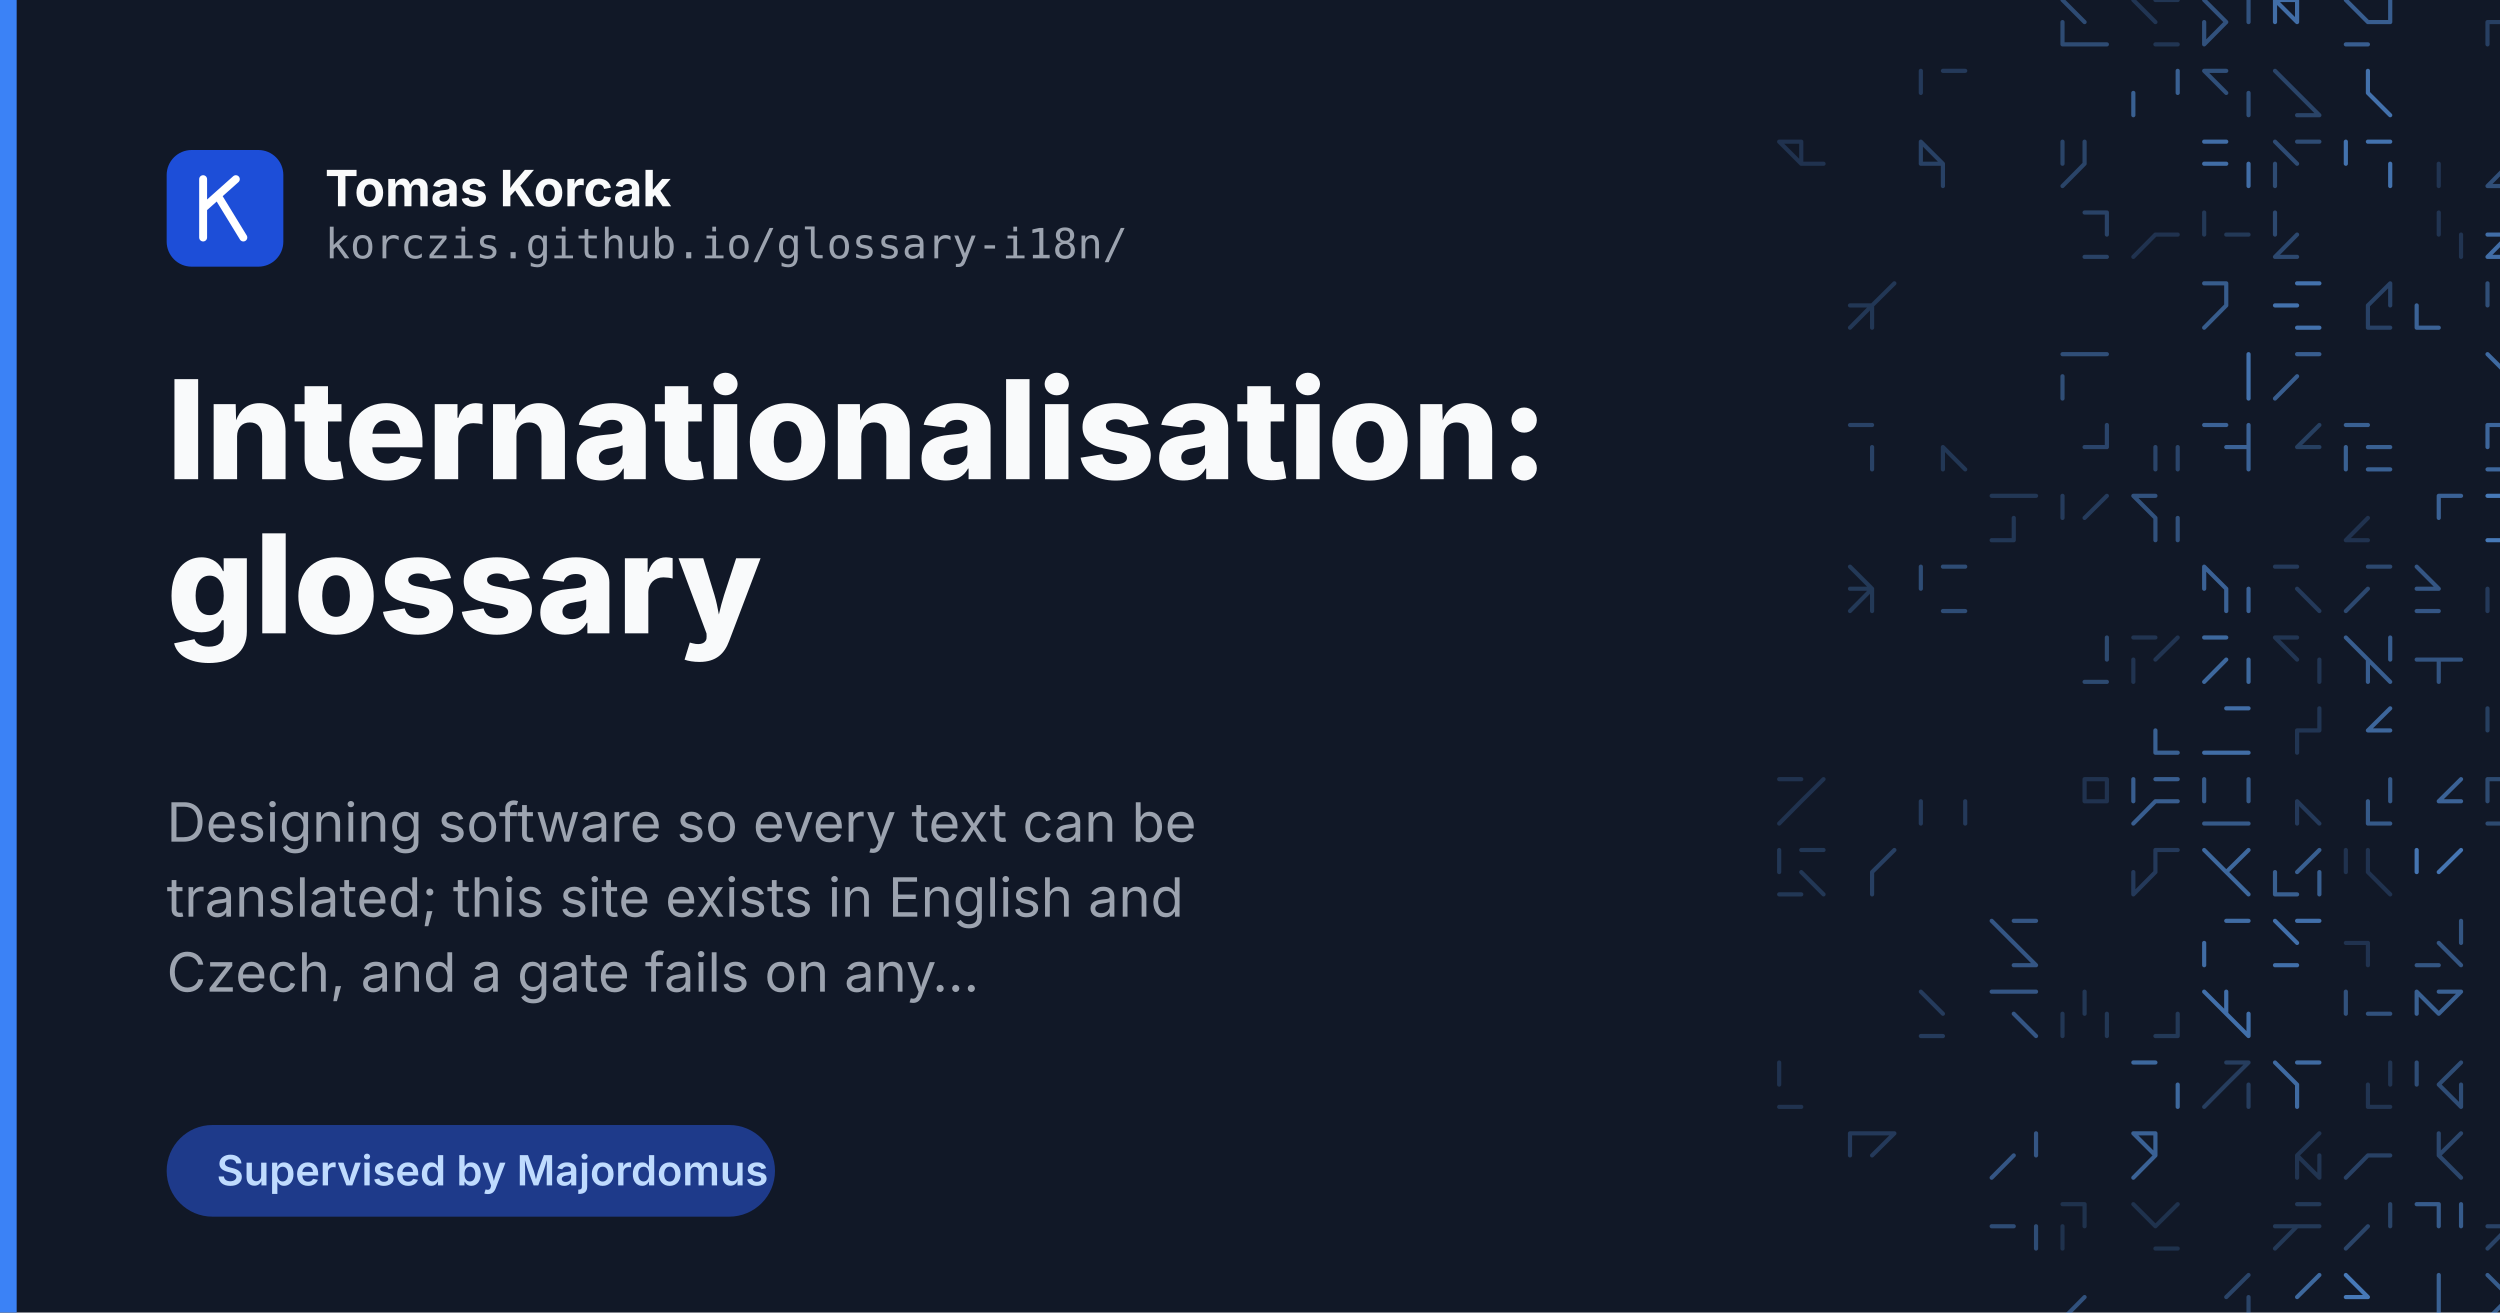
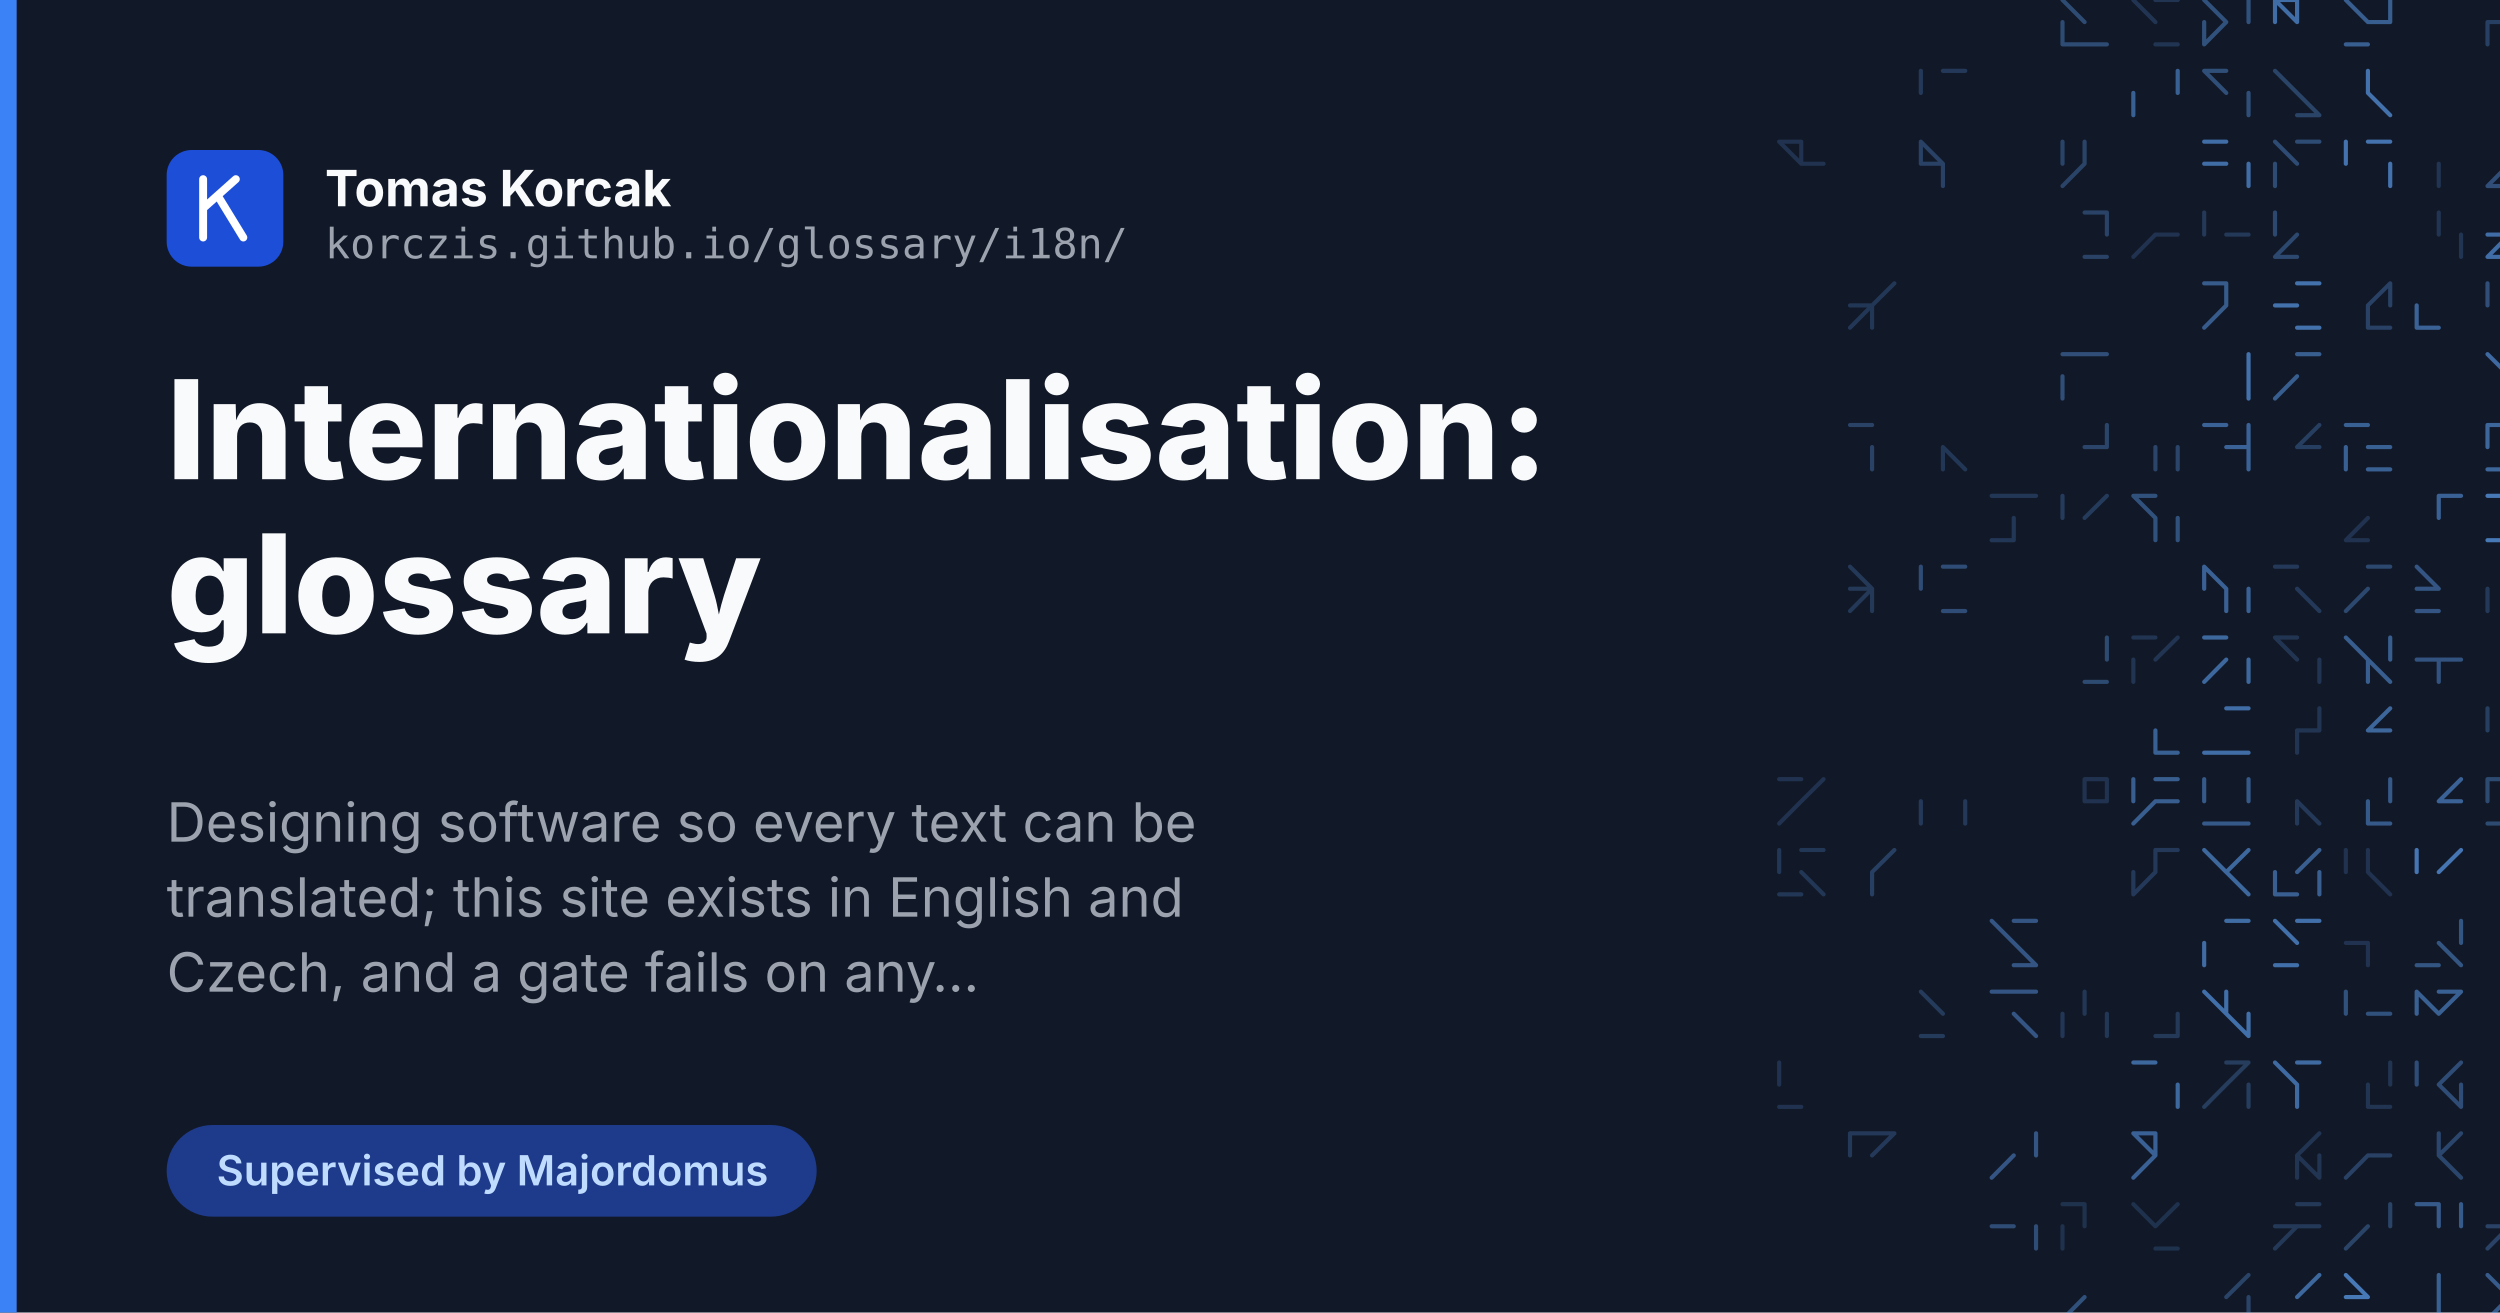
<svg xmlns="http://www.w3.org/2000/svg" width="1200" height="630" viewBox="0 0 1200 630">
  <rect width="1200" height="630" fill="#111827" />
  <g fill="none" stroke="#60a5fa" stroke-width="2" stroke-linecap="round">
    <path d="M990.0 10.6L990.0 21.3M990.0 21.3L1000.6 21.3M1000.6 21.3L1011.3 21.3M990.0 0.0L1000.6 10.6" opacity="0.36" />
    <path d="M1034.6 21.3L1045.3 21.3M1024.0 0.0L1034.6 10.6M1034.6 0.0L1045.3 0.0" opacity="0.21" />
    <path d="M1079.3 0.0L1079.3 10.6M1058.0 0.0L1068.6 10.6M1068.6 10.6L1058.0 21.3M1058.0 10.6L1058.0 21.3" opacity="0.41" />
    <path d="M1092.0 0.0L1092.0 10.6M1092.0 0.0L1102.6 10.6M1102.6 0.0L1102.6 10.6M1092.0 0.0L1102.6 0.0" opacity="0.60" />
    <path d="M1147.3 0.0L1147.3 10.6M1136.6 10.6L1147.3 10.6M1126.0 0.0L1136.6 10.6M1126.0 21.3L1136.6 21.3" opacity="0.49" />
    <path d="M1194.0 10.6L1204.6 10.6M1194.0 10.6L1194.0 21.3M1215.3 0.0L1215.3 10.6" opacity="0.28" />
    <path d="M1249.3 0.0L1238.6 10.6M1238.6 21.3L1249.3 21.3M1238.6 0.0L1249.3 0.0M1249.3 0.0L1249.3 10.6" opacity="0.66" />
    <path d="M932.6 34.0L943.3 34.0M922.0 34.0L922.0 44.6" opacity="0.24" />
    <path d="M1024.0 44.6L1024.0 55.3M1045.3 34.0L1045.3 44.6" opacity="0.51" />
    <path d="M1079.3 44.6L1079.3 55.3M1058.0 34.0L1068.6 34.0M1058.0 34.0L1068.6 44.6" opacity="0.39" />
    <path d="M1102.6 44.6L1113.3 55.3M1102.6 55.3L1113.3 55.3M1092.0 34.0L1102.6 44.6" opacity="0.31" />
    <path d="M1136.6 34.0L1136.6 44.6M1136.6 44.6L1147.3 55.3M1136.6 44.6L1147.3 55.3" opacity="0.63" />
    <path d="M1204.6 34.0L1215.3 34.0M1215.3 34.0L1204.6 44.6" opacity="0.29" />
    <path d="M1228.0 34.0L1238.6 44.6M1249.3 34.0L1249.3 44.6M1238.6 44.6L1238.6 55.3M1238.6 44.6L1249.3 44.6" opacity="0.45" />
    <path d="M864.6 78.6L875.3 78.6M854.0 68.0L864.6 78.6M864.6 68.0L864.6 78.6M854.0 68.0L864.6 68.0" opacity="0.19" />
    <path d="M922.0 78.6L932.6 78.6M922.0 68.0L922.0 78.6M922.0 68.0L932.6 78.6M932.6 78.6L932.6 89.3" opacity="0.29" />
    <path d="M1000.6 68.0L1000.6 78.6M1000.6 78.6L990.0 89.3M990.0 68.0L990.0 78.6" opacity="0.31" />
    <path d="M1058.0 68.0L1068.6 68.0M1058.0 68.0L1068.6 68.0M1079.3 78.6L1079.3 89.3M1058.0 78.6L1068.6 78.6" opacity="0.60" />
    <path d="M1102.6 68.0L1113.3 68.0M1092.0 78.6L1092.0 89.3M1092.0 68.0L1102.6 78.6" opacity="0.36" />
    <path d="M1126.0 68.0L1126.0 78.6M1147.3 78.6L1147.3 89.3M1136.6 68.0L1147.3 68.0M1147.3 78.6L1147.3 89.3" opacity="0.64" />
    <path d="M1170.6 78.6L1170.6 89.3M1170.6 78.6L1170.6 89.3" opacity="0.20" />
    <path d="M1204.6 78.6L1194.0 89.3M1194.0 89.3L1204.6 89.3M1204.6 78.6L1194.0 89.3" opacity="0.38" />
    <path d="M1238.6 78.6L1228.0 89.3M1238.6 78.6L1228.0 89.3M1228.0 89.3L1238.6 89.3" opacity="0.63" />
    <path d="M1000.6 123.3L1011.3 123.3M1000.6 102.0L1011.3 102.0M1011.3 102.0L1011.3 112.6" opacity="0.30" />
    <path d="M1034.6 112.6L1045.3 112.6M1034.6 112.6L1024.0 123.3" opacity="0.19" />
    <path d="M1058.0 102.0L1058.0 112.6M1068.6 112.6L1079.3 112.6" opacity="0.23" />
    <path d="M1092.0 102.0L1092.0 112.6M1102.6 112.6L1092.0 123.3M1092.0 123.3L1102.6 123.3M1092.0 102.0L1092.0 112.6" opacity="0.34" />
    <path d="M1181.3 112.6L1181.3 123.3M1170.6 102.0L1170.6 112.6" opacity="0.20" />
    <path d="M1204.6 112.6L1194.0 123.3M1194.0 123.3L1204.6 123.3M1215.3 102.0L1204.6 112.6M1194.0 112.6L1204.6 112.6" opacity="0.60" />
    <path d="M1238.6 123.3L1249.3 123.3M1228.0 102.0L1238.6 112.6M1249.3 102.0L1238.6 112.6" opacity="0.25" />
    <path d="M909.3 136.0L898.6 146.6M898.6 146.6L888.0 157.3M898.6 146.6L898.6 157.3M888.0 146.6L898.6 146.6" opacity="0.22" />
    <path d="M1058.0 136.0L1068.6 136.0M1068.6 146.6L1058.0 157.3M1068.6 136.0L1068.6 146.6" opacity="0.48" />
    <path d="M1092.0 146.6L1102.6 146.6M1102.6 136.0L1113.3 136.0M1102.6 157.3L1113.3 157.3" opacity="0.63" />
    <path d="M1136.6 157.3L1147.3 157.3M1136.6 146.6L1136.6 157.3M1147.3 136.0L1136.6 146.6M1147.3 136.0L1147.3 146.6" opacity="0.29" />
    <path d="M1160.0 146.6L1160.0 157.3M1160.0 157.3L1170.6 157.3M1160.0 157.3L1170.6 157.3" opacity="0.53" />
    <path d="M1215.3 136.0L1215.3 146.6M1215.3 136.0L1204.6 146.6M1194.0 136.0L1194.0 146.6M1204.6 146.6L1215.3 146.6" opacity="0.38" />
    <path d="M1249.3 146.6L1249.3 157.3M1228.0 146.6L1228.0 157.3" opacity="0.18" />
    <path d="M990.0 180.6L990.0 191.3M1000.6 170.0L1011.3 170.0M990.0 170.0L1000.6 170.0" opacity="0.38" />
    <path d="M1079.3 170.0L1079.3 180.6M1079.3 180.6L1079.3 191.3" opacity="0.63" />
    <path d="M1102.6 170.0L1113.3 170.0M1102.6 180.6L1092.0 191.3" opacity="0.49" />
    <path d="M1194.0 170.0L1204.6 180.6M1204.6 180.6L1204.6 191.3" opacity="0.58" />
    <path d="M1238.6 170.0L1249.3 170.0M1228.0 180.6L1228.0 191.3M1238.6 170.0L1249.3 170.0" opacity="0.29" />
    <path d="M888.0 204.0L898.6 204.0M898.6 214.6L898.6 225.3" opacity="0.30" />
    <path d="M932.6 214.6L943.3 225.3M932.6 214.6L932.6 225.3" opacity="0.22" />
    <path d="M1000.6 214.6L1011.3 214.6M1011.3 204.0L1011.3 214.6" opacity="0.32" />
    <path d="M1034.6 214.6L1034.6 225.3M1045.3 214.6L1045.3 225.3" opacity="0.32" />
    <path d="M1058.0 204.0L1068.6 204.0M1079.3 204.0L1079.3 214.6M1068.6 214.6L1079.3 214.6M1079.3 214.6L1079.3 225.3" opacity="0.53" />
    <path d="M1113.3 204.0L1102.6 214.6M1102.6 214.6L1113.3 214.6M1102.6 214.6L1113.3 214.6" opacity="0.27" />
    <path d="M1136.6 225.3L1147.3 225.3M1126.0 204.0L1136.6 204.0M1136.6 214.6L1147.3 214.6M1126.0 214.6L1126.0 225.3" opacity="0.51" />
    <path d="M1194.0 225.3L1204.6 225.3M1194.0 204.0L1194.0 214.6M1194.0 204.0L1204.6 204.0M1194.0 204.0L1204.6 204.0" opacity="0.55" />
    <path d="M1238.6 225.3L1249.3 225.3M1238.6 204.0L1249.3 204.0M1238.6 214.6L1249.3 214.6M1228.0 204.0L1238.6 204.0" opacity="0.24" />
    <path d="M956.0 259.3L966.6 259.3M966.6 238.0L977.3 238.0M956.0 238.0L966.6 238.0M966.6 248.6L966.6 259.3" opacity="0.22" />
    <path d="M1011.3 238.0L1000.6 248.6M990.0 238.0L990.0 248.6" opacity="0.25" />
    <path d="M1024.0 238.0L1034.6 248.6M1045.3 248.6L1045.3 259.3M1024.0 238.0L1034.6 238.0M1034.6 248.6L1034.6 259.3" opacity="0.41" />
    <path d="M1126.0 259.3L1136.6 259.3M1136.6 248.6L1126.0 259.3M1126.0 259.3L1136.6 259.3" opacity="0.19" />
    <path d="M1170.6 238.0L1170.6 248.6M1170.6 238.0L1181.3 238.0" opacity="0.52" />
    <path d="M1194.0 238.0L1204.6 238.0M1204.6 238.0L1204.6 248.6M1194.0 259.3L1204.6 259.3" opacity="0.68" />
    <path d="M1249.3 238.0L1249.3 248.6M1228.0 238.0L1228.0 248.6" opacity="0.48" />
    <path d="M898.6 282.6L888.0 293.3M888.0 272.0L898.6 282.6M888.0 282.6L898.6 282.6M898.6 282.6L898.6 293.3" opacity="0.23" />
    <path d="M932.6 272.0L943.3 272.0M922.0 272.0L922.0 282.6M932.6 293.3L943.3 293.3" opacity="0.37" />
    <path d="M1058.0 272.0L1058.0 282.6M1058.0 272.0L1068.6 282.6M1079.3 282.6L1079.3 293.3M1068.6 282.6L1068.6 293.3" opacity="0.52" />
    <path d="M1092.0 272.0L1102.6 272.0M1102.6 282.6L1113.3 293.3M1102.6 282.6L1113.3 293.3" opacity="0.24" />
    <path d="M1136.6 272.0L1147.3 272.0M1136.6 282.6L1126.0 293.3" opacity="0.34" />
    <path d="M1160.0 282.6L1170.6 282.6M1160.0 293.3L1170.6 293.3M1160.0 272.0L1170.6 282.6" opacity="0.44" />
    <path d="M1204.6 272.0L1204.6 282.6M1194.0 282.6L1194.0 293.3M1204.6 282.6L1215.3 282.6M1204.6 282.6L1204.6 293.3" opacity="0.24" />
    <path d="M1249.3 272.0L1249.3 282.6M1238.6 282.6L1228.0 293.3" opacity="0.58" />
    <path d="M1000.6 327.3L1011.3 327.3M1011.3 306.0L1011.3 316.6" opacity="0.35" />
    <path d="M1045.3 306.0L1034.6 316.6M1024.0 306.0L1034.6 306.0M1024.0 316.6L1024.0 327.3" opacity="0.20" />
    <path d="M1079.3 316.6L1079.3 327.3M1058.0 306.0L1068.6 306.0M1068.6 316.6L1058.0 327.3" opacity="0.56" />
    <path d="M1092.0 306.0L1102.6 316.6M1092.0 306.0L1102.6 306.0M1113.3 316.6L1113.3 327.3" opacity="0.21" />
    <path d="M1147.3 306.0L1147.3 316.6M1136.6 316.6L1147.3 327.3M1126.0 306.0L1136.6 316.6M1136.6 316.6L1136.6 327.3" opacity="0.49" />
    <path d="M1160.0 316.6L1170.6 316.6M1170.6 316.6L1170.6 327.3M1170.6 316.6L1181.3 316.6" opacity="0.42" />
    <path d="M1238.6 316.6L1238.6 327.3M1238.6 316.6L1238.6 327.3" opacity="0.67" />
    <path d="M1034.6 350.6L1034.6 361.3M1034.6 361.3L1045.3 361.3" opacity="0.51" />
    <path d="M1068.6 340.0L1079.3 340.0M1058.0 361.3L1068.6 361.3M1068.6 361.3L1079.3 361.3M1068.6 340.0L1079.3 340.0" opacity="0.60" />
    <path d="M1102.6 350.6L1102.6 361.3M1113.3 340.0L1113.3 350.6M1102.6 350.6L1113.3 350.6" opacity="0.21" />
    <path d="M1147.3 340.0L1136.6 350.6M1136.6 350.6L1147.3 350.6" opacity="0.55" />
    <path d="M1215.3 340.0L1204.6 350.6M1204.6 350.6L1215.3 361.3M1194.0 340.0L1194.0 350.6" opacity="0.27" />
    <path d="M1228.0 350.6L1238.6 350.6M1238.6 350.6L1249.3 350.6M1238.6 350.6L1249.3 361.3" opacity="0.52" />
    <path d="M864.6 384.6L854.0 395.3M854.0 374.0L864.6 374.0M875.3 374.0L864.6 384.6" opacity="0.19" />
    <path d="M943.3 384.6L943.3 395.3M922.0 384.6L922.0 395.3" opacity="0.24" />
    <path d="M1000.6 374.0L1011.3 374.0M1000.6 374.0L1000.6 384.6M1011.3 374.0L1011.3 384.6M1000.6 384.6L1011.3 384.6" opacity="0.19" />
    <path d="M1034.6 384.6L1045.3 384.6M1024.0 374.0L1024.0 384.6M1034.6 384.6L1024.0 395.3M1034.6 374.0L1045.3 374.0" opacity="0.49" />
    <path d="M1058.0 395.3L1068.6 395.3M1058.0 374.0L1058.0 384.6M1068.6 395.3L1079.3 395.3M1079.3 374.0L1079.3 384.6" opacity="0.46" />
    <path d="M1102.6 384.6L1113.3 395.3M1102.6 384.6L1102.6 395.3" opacity="0.24" />
    <path d="M1136.6 395.3L1147.3 395.3M1147.3 374.0L1147.3 384.6M1136.6 384.6L1136.6 395.3" opacity="0.46" />
    <path d="M1181.3 374.0L1170.6 384.6M1170.6 384.6L1181.3 384.6" opacity="0.53" />
    <path d="M1194.0 374.0L1204.6 374.0M1194.0 374.0L1194.0 384.6M1194.0 395.3L1204.6 395.3" opacity="0.35" />
    <path d="M1228.0 384.6L1228.0 395.3M1238.6 384.6L1238.6 395.3M1228.0 374.0L1238.6 384.6" opacity="0.67" />
    <path d="M864.6 408.0L875.3 408.0M854.0 408.0L854.0 418.6M854.0 429.3L864.6 429.3M864.6 418.6L875.3 429.3" opacity="0.22" />
    <path d="M898.6 418.6L898.6 429.3M909.3 408.0L898.6 418.6" opacity="0.28" />
    <path d="M1034.6 408.0L1045.3 408.0M1034.6 418.6L1024.0 429.3M1024.0 418.6L1024.0 429.3M1034.6 408.0L1034.6 418.6" opacity="0.24" />
    <path d="M1058.0 408.0L1068.6 418.6M1079.3 408.0L1068.6 418.6M1068.6 418.6L1079.3 429.3" opacity="0.56" />
    <path d="M1113.3 418.6L1113.3 429.3M1092.0 429.3L1102.6 429.3M1113.3 408.0L1102.6 418.6M1092.0 418.6L1092.0 429.3" opacity="0.50" />
    <path d="M1136.6 418.6L1147.3 429.3M1136.6 408.0L1136.6 418.6M1126.0 408.0L1126.0 418.6" opacity="0.19" />
    <path d="M1181.3 408.0L1170.6 418.6M1160.0 408.0L1160.0 418.6" opacity="0.66" />
    <path d="M956.0 442.0L966.6 452.6M966.6 463.3L977.3 463.3M966.6 442.0L977.3 442.0M966.6 452.6L977.3 463.3" opacity="0.44" />
    <path d="M1058.0 452.6L1058.0 463.3M1068.6 442.0L1079.3 442.0" opacity="0.59" />
    <path d="M1102.6 442.0L1113.3 442.0M1092.0 463.3L1102.6 463.3M1092.0 442.0L1102.6 452.6" opacity="0.62" />
    <path d="M1136.6 452.6L1136.6 463.3M1126.0 452.6L1136.6 452.6" opacity="0.19" />
    <path d="M1181.3 442.0L1181.3 452.6M1181.3 442.0L1181.3 452.6M1170.6 452.6L1181.3 463.3M1160.0 463.3L1170.6 463.3" opacity="0.43" />
    <path d="M1204.6 442.0L1215.3 442.0M1215.3 442.0L1204.6 452.6" opacity="0.52" />
    <path d="M1238.6 452.6L1238.6 463.3M1238.6 452.6L1249.3 452.6M1238.6 452.6L1238.6 463.3" opacity="0.32" />
    <path d="M922.0 497.3L932.6 497.3M922.0 476.0L932.6 486.6" opacity="0.25" />
    <path d="M966.6 486.6L977.3 497.3M956.0 476.0L966.6 476.0M966.6 476.0L977.3 476.0M956.0 476.0L966.6 476.0" opacity="0.44" />
    <path d="M1011.3 486.6L1011.3 497.3M1011.3 486.6L1011.3 497.3M990.0 486.6L990.0 497.3M1000.6 476.0L1000.6 486.6" opacity="0.22" />
    <path d="M1034.6 497.3L1045.3 497.3M1045.3 486.6L1045.3 497.3M1034.6 497.3L1045.3 497.3" opacity="0.23" />
    <path d="M1068.6 486.6L1079.3 497.3M1068.6 476.0L1068.6 486.6M1058.0 476.0L1068.6 486.6M1079.3 486.6L1079.3 497.3" opacity="0.62" />
    <path d="M1126.0 476.0L1126.0 486.6M1136.6 486.6L1147.3 486.6" opacity="0.41" />
    <path d="M1160.0 476.0L1170.6 486.6M1170.6 476.0L1181.3 476.0M1160.0 476.0L1160.0 486.6M1181.3 476.0L1170.6 486.6" opacity="0.51" />
    <path d="M1228.0 486.6L1238.6 486.6M1228.0 476.0L1228.0 486.6M1228.0 476.0L1238.6 476.0" opacity="0.67" />
    <path d="M854.0 531.3L864.6 531.3M854.0 510.0L854.0 520.6" opacity="0.19" />
    <path d="M1024.0 510.0L1034.6 510.0M1045.3 520.6L1045.3 531.3" opacity="0.56" />
    <path d="M1068.6 520.6L1058.0 531.3M1079.3 520.6L1079.3 531.3M1068.6 510.0L1079.3 510.0M1079.3 510.0L1068.6 520.6" opacity="0.26" />
    <path d="M1102.6 520.6L1102.6 531.3M1092.0 510.0L1102.6 520.6M1102.6 510.0L1113.3 510.0" opacity="0.58" />
    <path d="M1136.6 531.3L1147.3 531.3M1136.6 520.6L1136.6 531.3M1147.3 510.0L1147.3 520.6" opacity="0.20" />
    <path d="M1181.3 510.0L1170.6 520.6M1160.0 510.0L1160.0 520.6M1170.6 520.6L1181.3 531.3M1181.3 520.6L1181.3 531.3" opacity="0.37" />
    <path d="M1228.0 510.0L1228.0 520.6M1238.6 520.6L1249.3 520.6M1228.0 510.0L1238.6 520.6M1249.3 520.6L1249.3 531.3" opacity="0.53" />
    <path d="M898.6 544.0L909.3 544.0M888.0 544.0L888.0 554.6M909.3 544.0L898.6 554.6M888.0 544.0L898.6 544.0" opacity="0.24" />
    <path d="M977.3 544.0L977.3 554.6M966.6 554.6L956.0 565.3" opacity="0.44" />
    <path d="M1024.0 544.0L1034.6 554.6M1034.6 544.0L1034.6 554.6M1034.6 554.6L1024.0 565.3M1024.0 544.0L1034.6 544.0" opacity="0.52" />
    <path d="M1113.3 554.6L1113.3 565.3M1102.6 554.6L1113.3 565.3M1102.6 554.6L1102.6 565.3M1113.3 544.0L1102.6 554.6" opacity="0.20" />
    <path d="M1136.6 554.6L1147.3 554.6M1136.6 554.6L1126.0 565.3" opacity="0.29" />
    <path d="M1170.6 554.6L1181.3 565.3M1170.6 544.0L1170.6 554.6M1181.3 544.0L1170.6 554.6" opacity="0.33" />
    <path d="M956.0 588.6L966.6 588.6M977.3 588.6L977.3 599.3" opacity="0.37" />
    <path d="M1000.6 578.0L1000.6 588.6M990.0 588.6L990.0 599.3M990.0 578.0L1000.6 578.0" opacity="0.18" />
    <path d="M1045.3 578.0L1034.6 588.6M1024.0 578.0L1034.6 588.6M1034.6 599.3L1045.3 599.3" opacity="0.18" />
    <path d="M1102.6 588.6L1092.0 599.3M1102.6 578.0L1113.3 578.0M1092.0 588.6L1102.6 588.6M1102.6 588.6L1113.3 588.6" opacity="0.23" />
    <path d="M1147.3 578.0L1147.3 588.6M1136.6 588.6L1126.0 599.3M1147.3 578.0L1147.3 588.6" opacity="0.31" />
    <path d="M1181.3 578.0L1181.3 588.6M1160.0 578.0L1170.6 578.0M1170.6 578.0L1170.6 588.6" opacity="0.47" />
    <path d="M1194.0 588.6L1204.6 588.6M1204.6 588.6L1194.0 599.3M1204.6 588.6L1215.3 588.6" opacity="0.30" />
    <path d="M1238.6 599.3L1249.3 599.3M1249.3 578.0L1249.3 588.6" opacity="0.52" />
    <path d="M1000.6 633.3L1011.3 633.3M1000.6 622.6L990.0 633.3" opacity="0.41" />
    <path d="M1079.3 612.0L1068.6 622.6M1079.3 612.0L1068.6 622.6M1079.3 622.6L1079.3 633.3" opacity="0.31" />
    <path d="M1092.0 633.3L1102.6 633.3M1113.3 612.0L1102.6 622.6" opacity="0.56" />
    <path d="M1126.0 612.0L1136.6 622.6M1136.6 633.3L1147.3 633.3M1126.0 622.6L1136.6 622.6" opacity="0.68" />
    <path d="M1170.6 622.6L1170.6 633.3M1170.6 612.0L1170.6 622.6" opacity="0.51" />
    <path d="M1204.6 622.6L1194.0 633.3M1194.0 612.0L1204.6 622.6M1215.3 612.0L1215.3 622.6M1194.0 612.0L1204.6 622.6" opacity="0.48" />
    <path d="M1228.0 612.0L1228.0 622.6M1249.3 612.0L1249.3 622.6M1238.6 633.3L1249.3 633.3" opacity="0.23" />
    <path d="M977.3 646.0L966.6 656.6M966.6 646.0L977.3 646.0" opacity="0.37" />
    <path d="M1034.6 656.6L1034.6 667.3M1024.0 646.0L1034.6 646.0M1034.6 667.3L1045.3 667.3M1034.6 656.6L1024.0 667.3" opacity="0.54" />
    <path d="M1102.6 656.6L1092.0 667.3M1113.3 646.0L1102.6 656.6" opacity="0.55" />
    <path d="M1147.3 646.0L1147.3 656.6M1136.6 646.0L1147.3 646.0M1136.6 656.6L1126.0 667.3" opacity="0.60" />
    <path d="M1160.0 646.0L1160.0 656.6M1170.6 667.3L1181.3 667.3M1170.6 656.6L1170.6 667.3M1160.0 656.6L1160.0 667.3" opacity="0.51" />
    <path d="M1194.0 656.6L1194.0 667.3M1194.0 646.0L1194.0 656.6M1204.6 646.0L1215.3 646.0" opacity="0.44" />
    <path d="M1238.6 646.0L1238.6 656.6M1238.6 656.6L1249.3 667.3M1249.3 646.0L1238.6 656.6M1228.0 656.6L1238.6 656.6" opacity="0.30" />
  </g>
  <rect x="0" y="0" width="8" height="630" fill="#3b82f6" />
  <g font-family="Inter, Helvetica Neue, Helvetica, Arial, sans-serif">
    <rect x="80" y="72" width="56" height="56" rx="12" fill="#1d4ed8" />
    <g fill="none" stroke="#fff" stroke-width="3.8" stroke-linecap="round" stroke-linejoin="round">
      <path d="M97.5 86v28M97.5 100l15.7-14M104.5 93.9l12.3 20.1" />
    </g>
    <text x="156" y="99" font-size="24" font-weight="700" fill="#f9fafb">Tomas Korcak</text>
-     <text x="156" y="124" font-size="20" font-family="JetBrains Mono, Menlo, monospace" fill="#9ca3af">korczis.github.io/glossary-i18n/</text>
+     <text x="156" y="124" font-size="20" font-family="JetBrains Mono, Menlo, monospace" fill="#9ca3af">korczis.github.io/glossary/i18n/</text>
    <text x="80" y="230" font-size="66" font-weight="800" fill="#f9fafb">Internationalisation:</text>
    <text x="80" y="304" font-size="66" font-weight="800" fill="#f9fafb">glossary</text>
    <text x="80" y="404" font-size="26" fill="#9ca3af">Designing software so every text can be</text>
    <text x="80" y="440" font-size="26" fill="#9ca3af">translated; this site exists in English and</text>
    <text x="80" y="476" font-size="26" fill="#9ca3af">Czech, and a gate fails on any…</text>
-     <rect x="80" y="540" width="292" height="44" rx="22" fill="#1e3a8a" />
+     <rect x="80" y="540" width="312" height="44" rx="22" fill="#1e3a8a" />
    <text x="104" y="569" font-size="20" font-weight="600" fill="#bfdbfe">Supervised by Majordomus</text>
  </g>
</svg>
